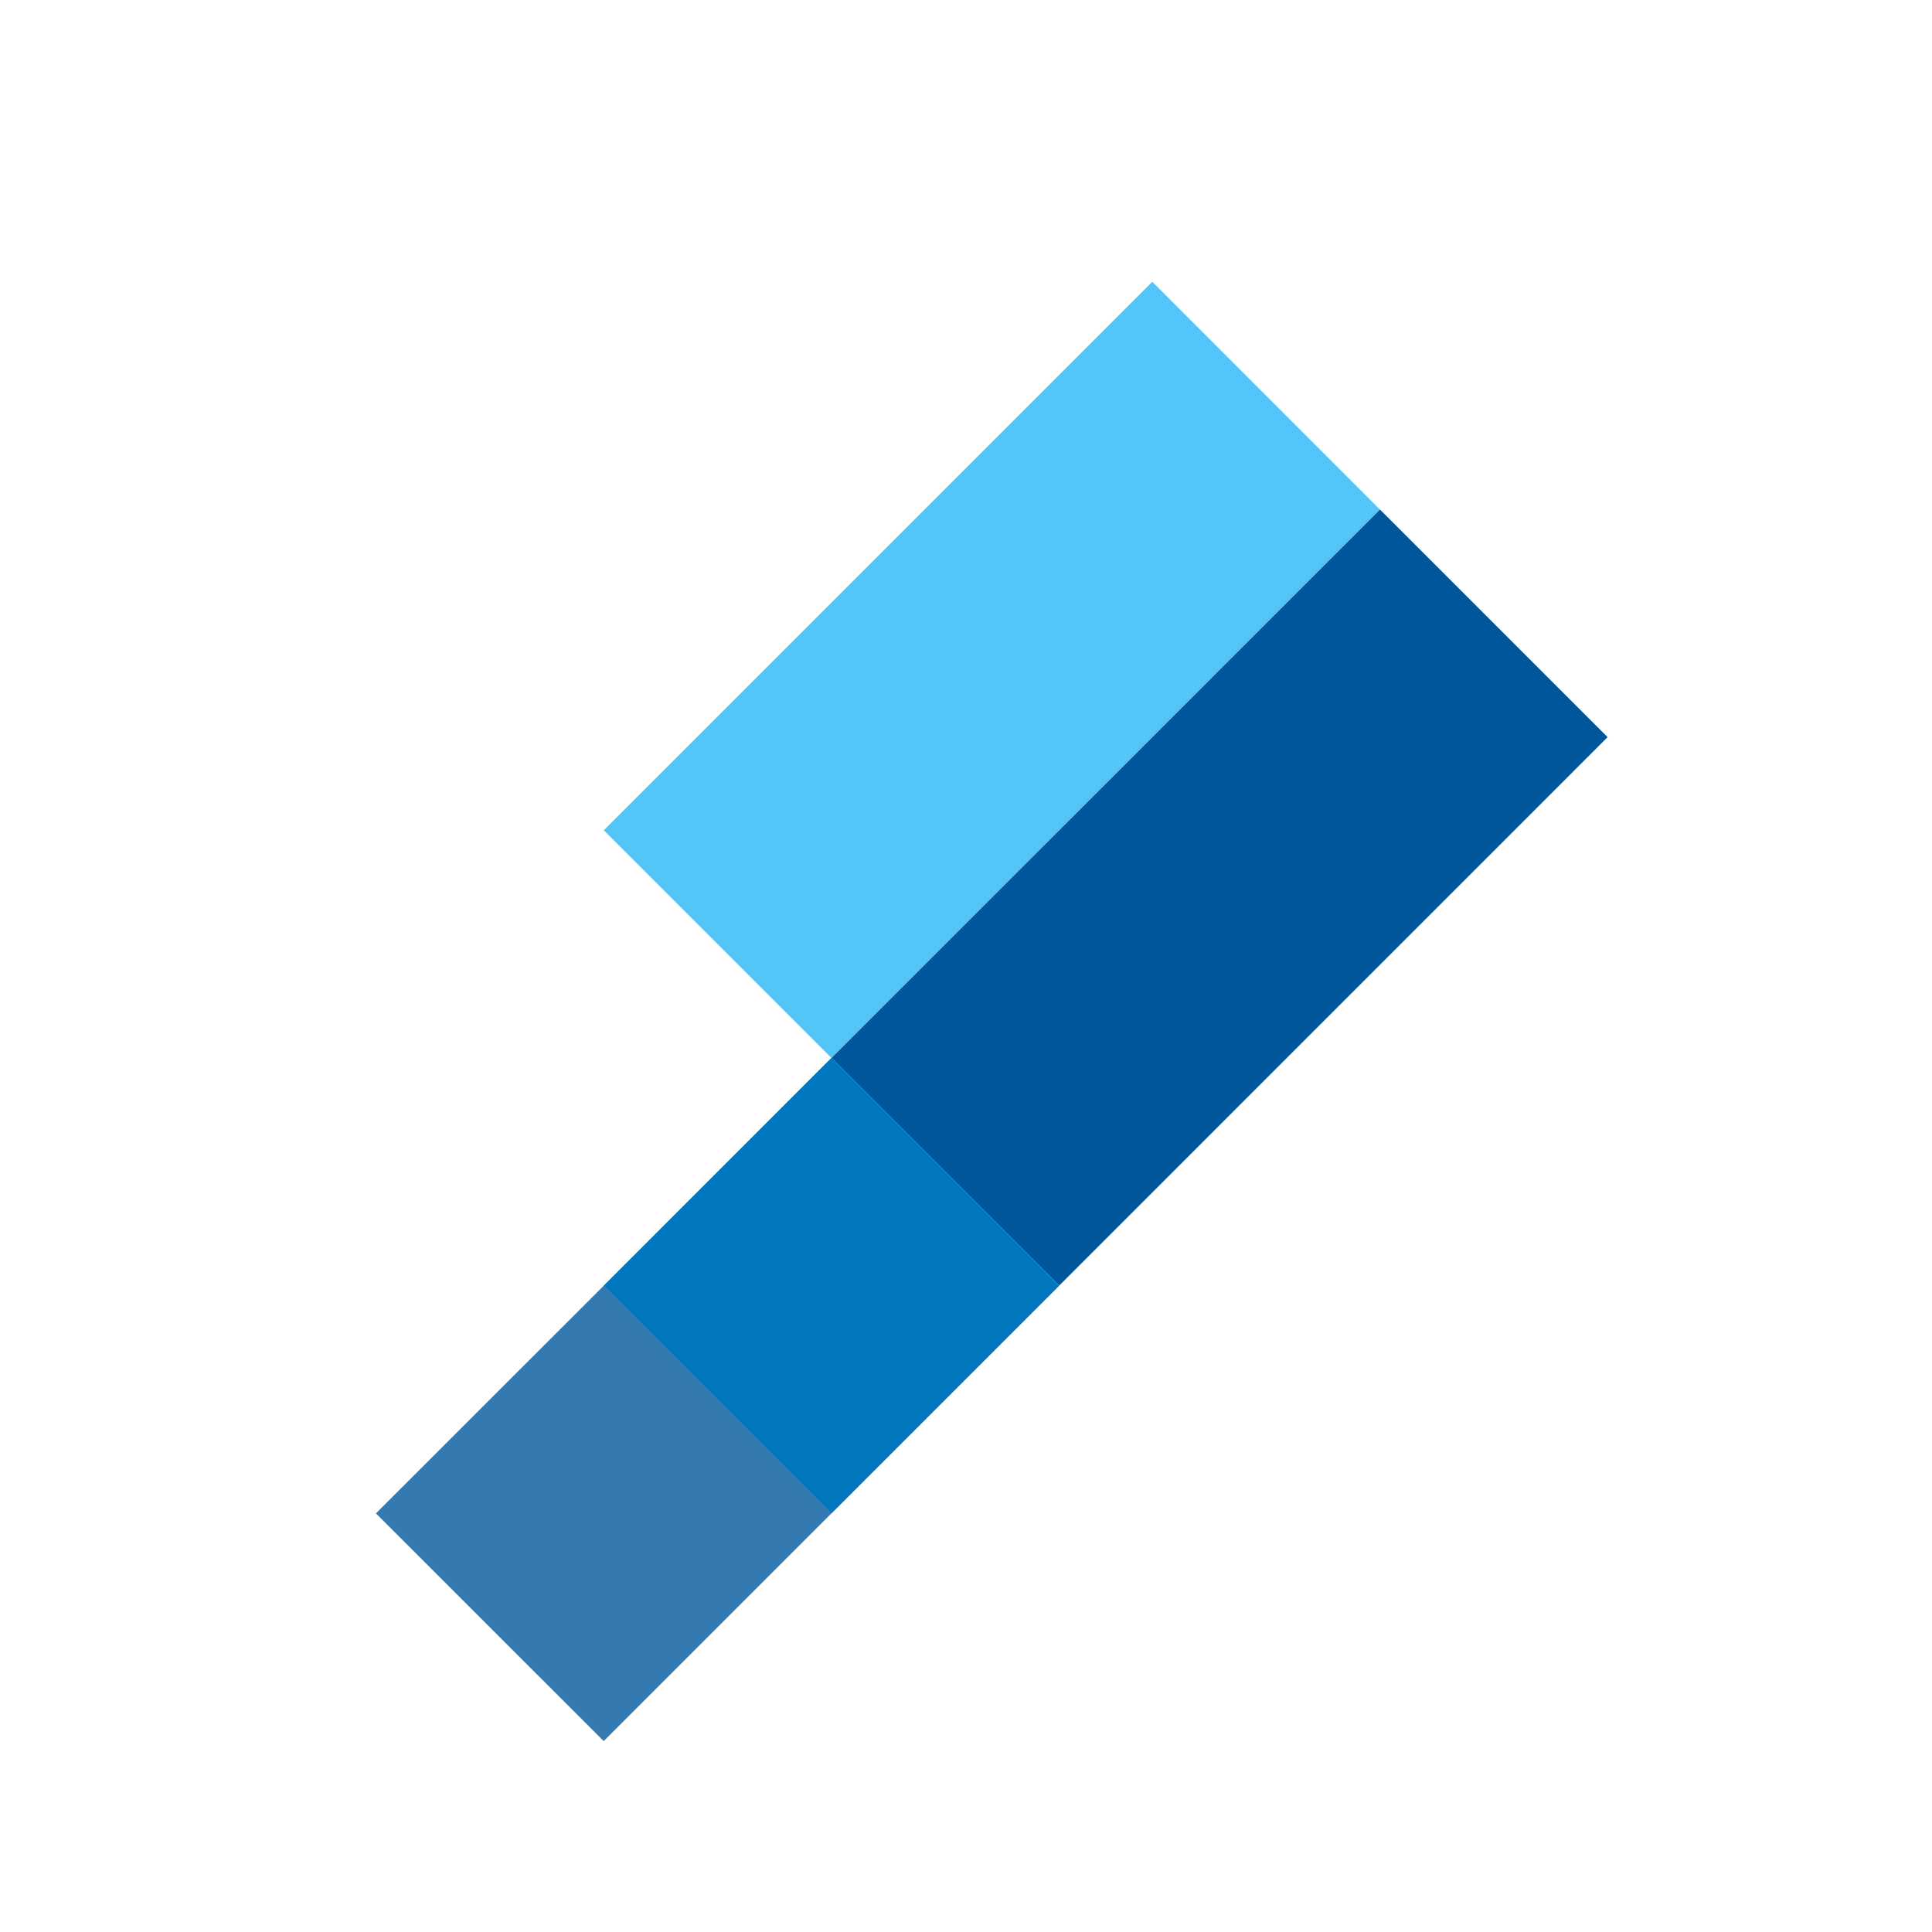
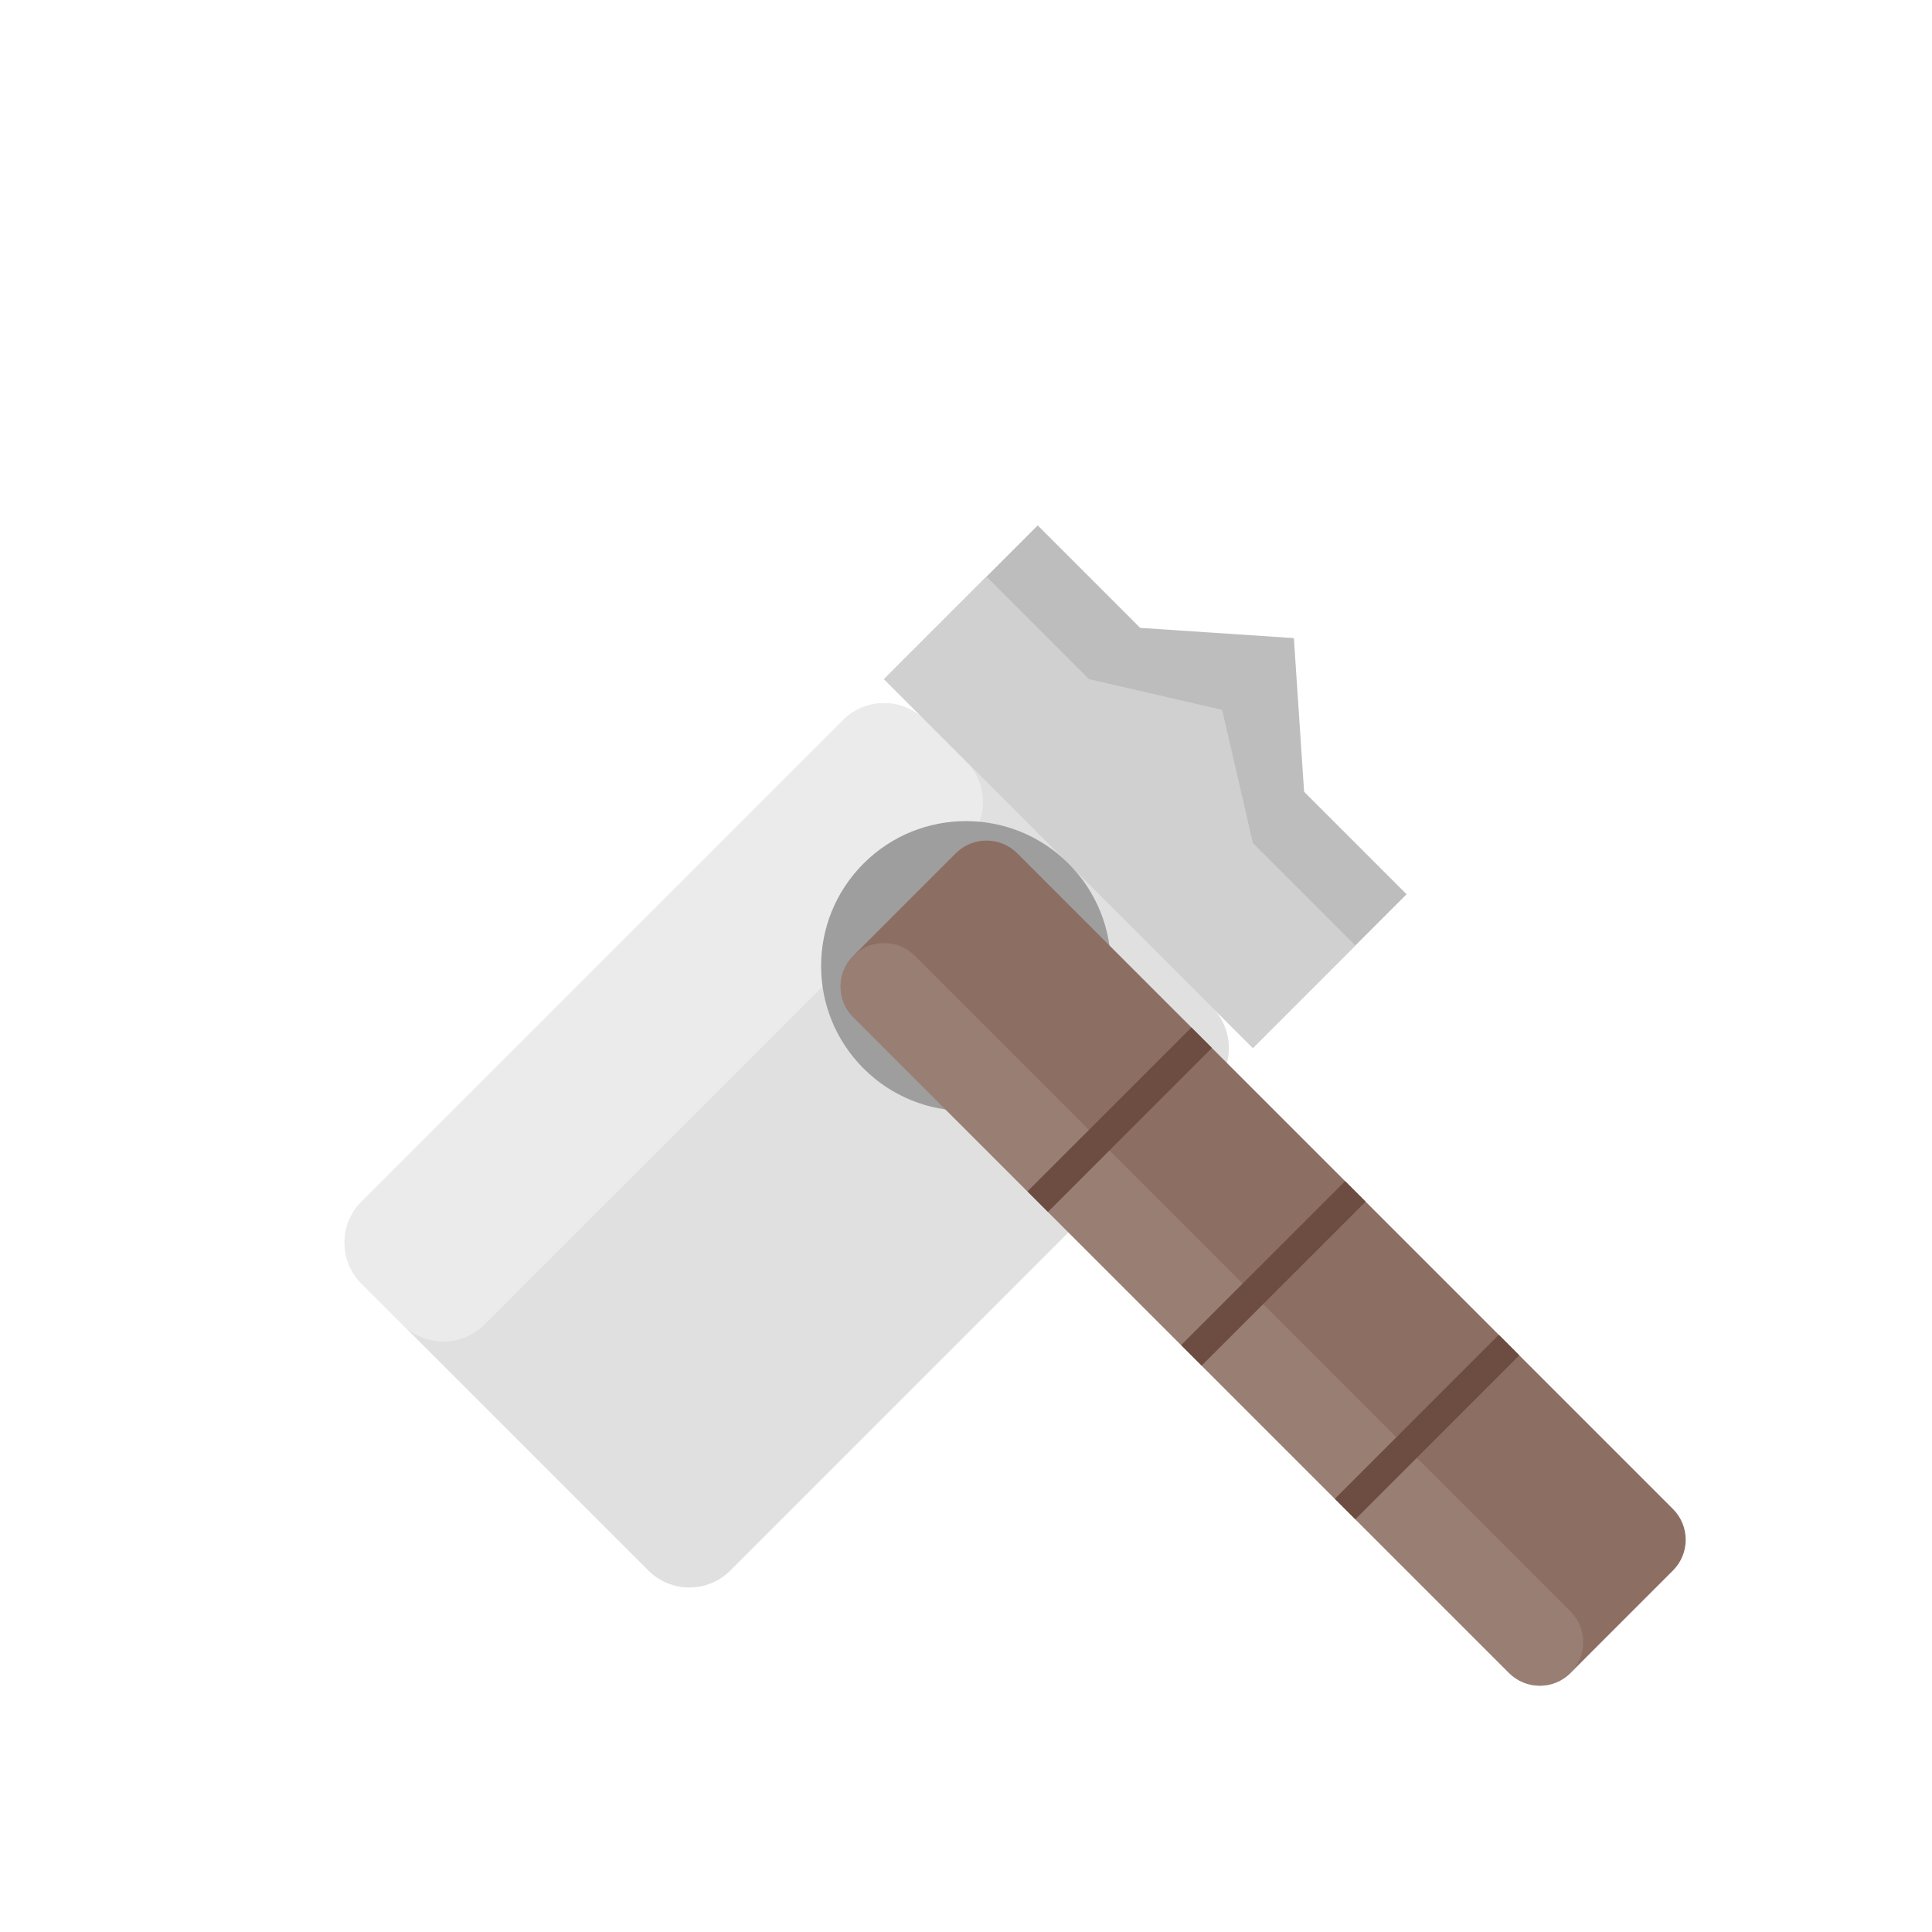
- <svg xmlns="http://www.w3.org/2000/svg" viewBox="0 0 24 24" fill="none">
-   <path d="M14.314 3.5L7.5 10.314l2.828 2.828L17.142 6.33 14.314 3.5z" fill="#54C5F8" />
-   <path d="M17.142 6.33l-6.814 6.813 2.829 2.828 6.813-6.814-2.828-2.828z" fill="#01579B" />
-   <path d="M13.157 15.97l-2.829-2.827-2.828 2.828 2.828 2.829 2.829-2.829z" fill="#29B6F6" />
-   <path d="M10.328 18.8l2.829-2.829-2.829-2.829-2.828 2.829 2.828 2.829z" fill="#0277BD" />
-   <path d="M7.5 21.628l2.828-2.828-2.828-2.829L4.67 18.8l2.829 2.828z" fill="#01579B" opacity="0.8" />
+ <svg xmlns="http://www.w3.org/2000/svg" viewBox="0 0 200 200" width="200" height="200">
+   <g transform="translate(100, 100) rotate(-45) scale(1.5)">
+     <rect x="-45" y="-18" width="55" height="36" fill="#E0E0E0" rx="4" />
+     <rect x="-45" y="-18" width="55" height="12" fill="#F5F5F5" rx="4" opacity="0.5" />
+     <path d="M 10,-18 L 25,-18 L 25,-8 L 32,0 L 25,8 L 25,18 L 10,18 Z" fill="#BDBDBD" />
+     <path d="M 10,-18 L 20,-18 L 20,-8 L 25,0 L 20,8 L 20,18 L 10,18 Z" fill="#D0D0D0" />
+     <ellipse cx="0" cy="0" rx="10" ry="10" fill="#9E9E9E" />
+     <rect x="-8" y="-6" width="16" height="70" fill="#8D6E63" rx="3" />
+     <rect x="-8" y="-6" width="6" height="70" fill="#A1887F" rx="3" opacity="0.6" />
+     <line x1="-8" y1="15" x2="8" y2="15" stroke="#6D4C41" stroke-width="2" />
+     <line x1="-8" y1="30" x2="8" y2="30" stroke="#6D4C41" stroke-width="2" />
+     <line x1="-8" y1="45" x2="8" y2="45" stroke="#6D4C41" stroke-width="2" />
+   </g>
</svg>
